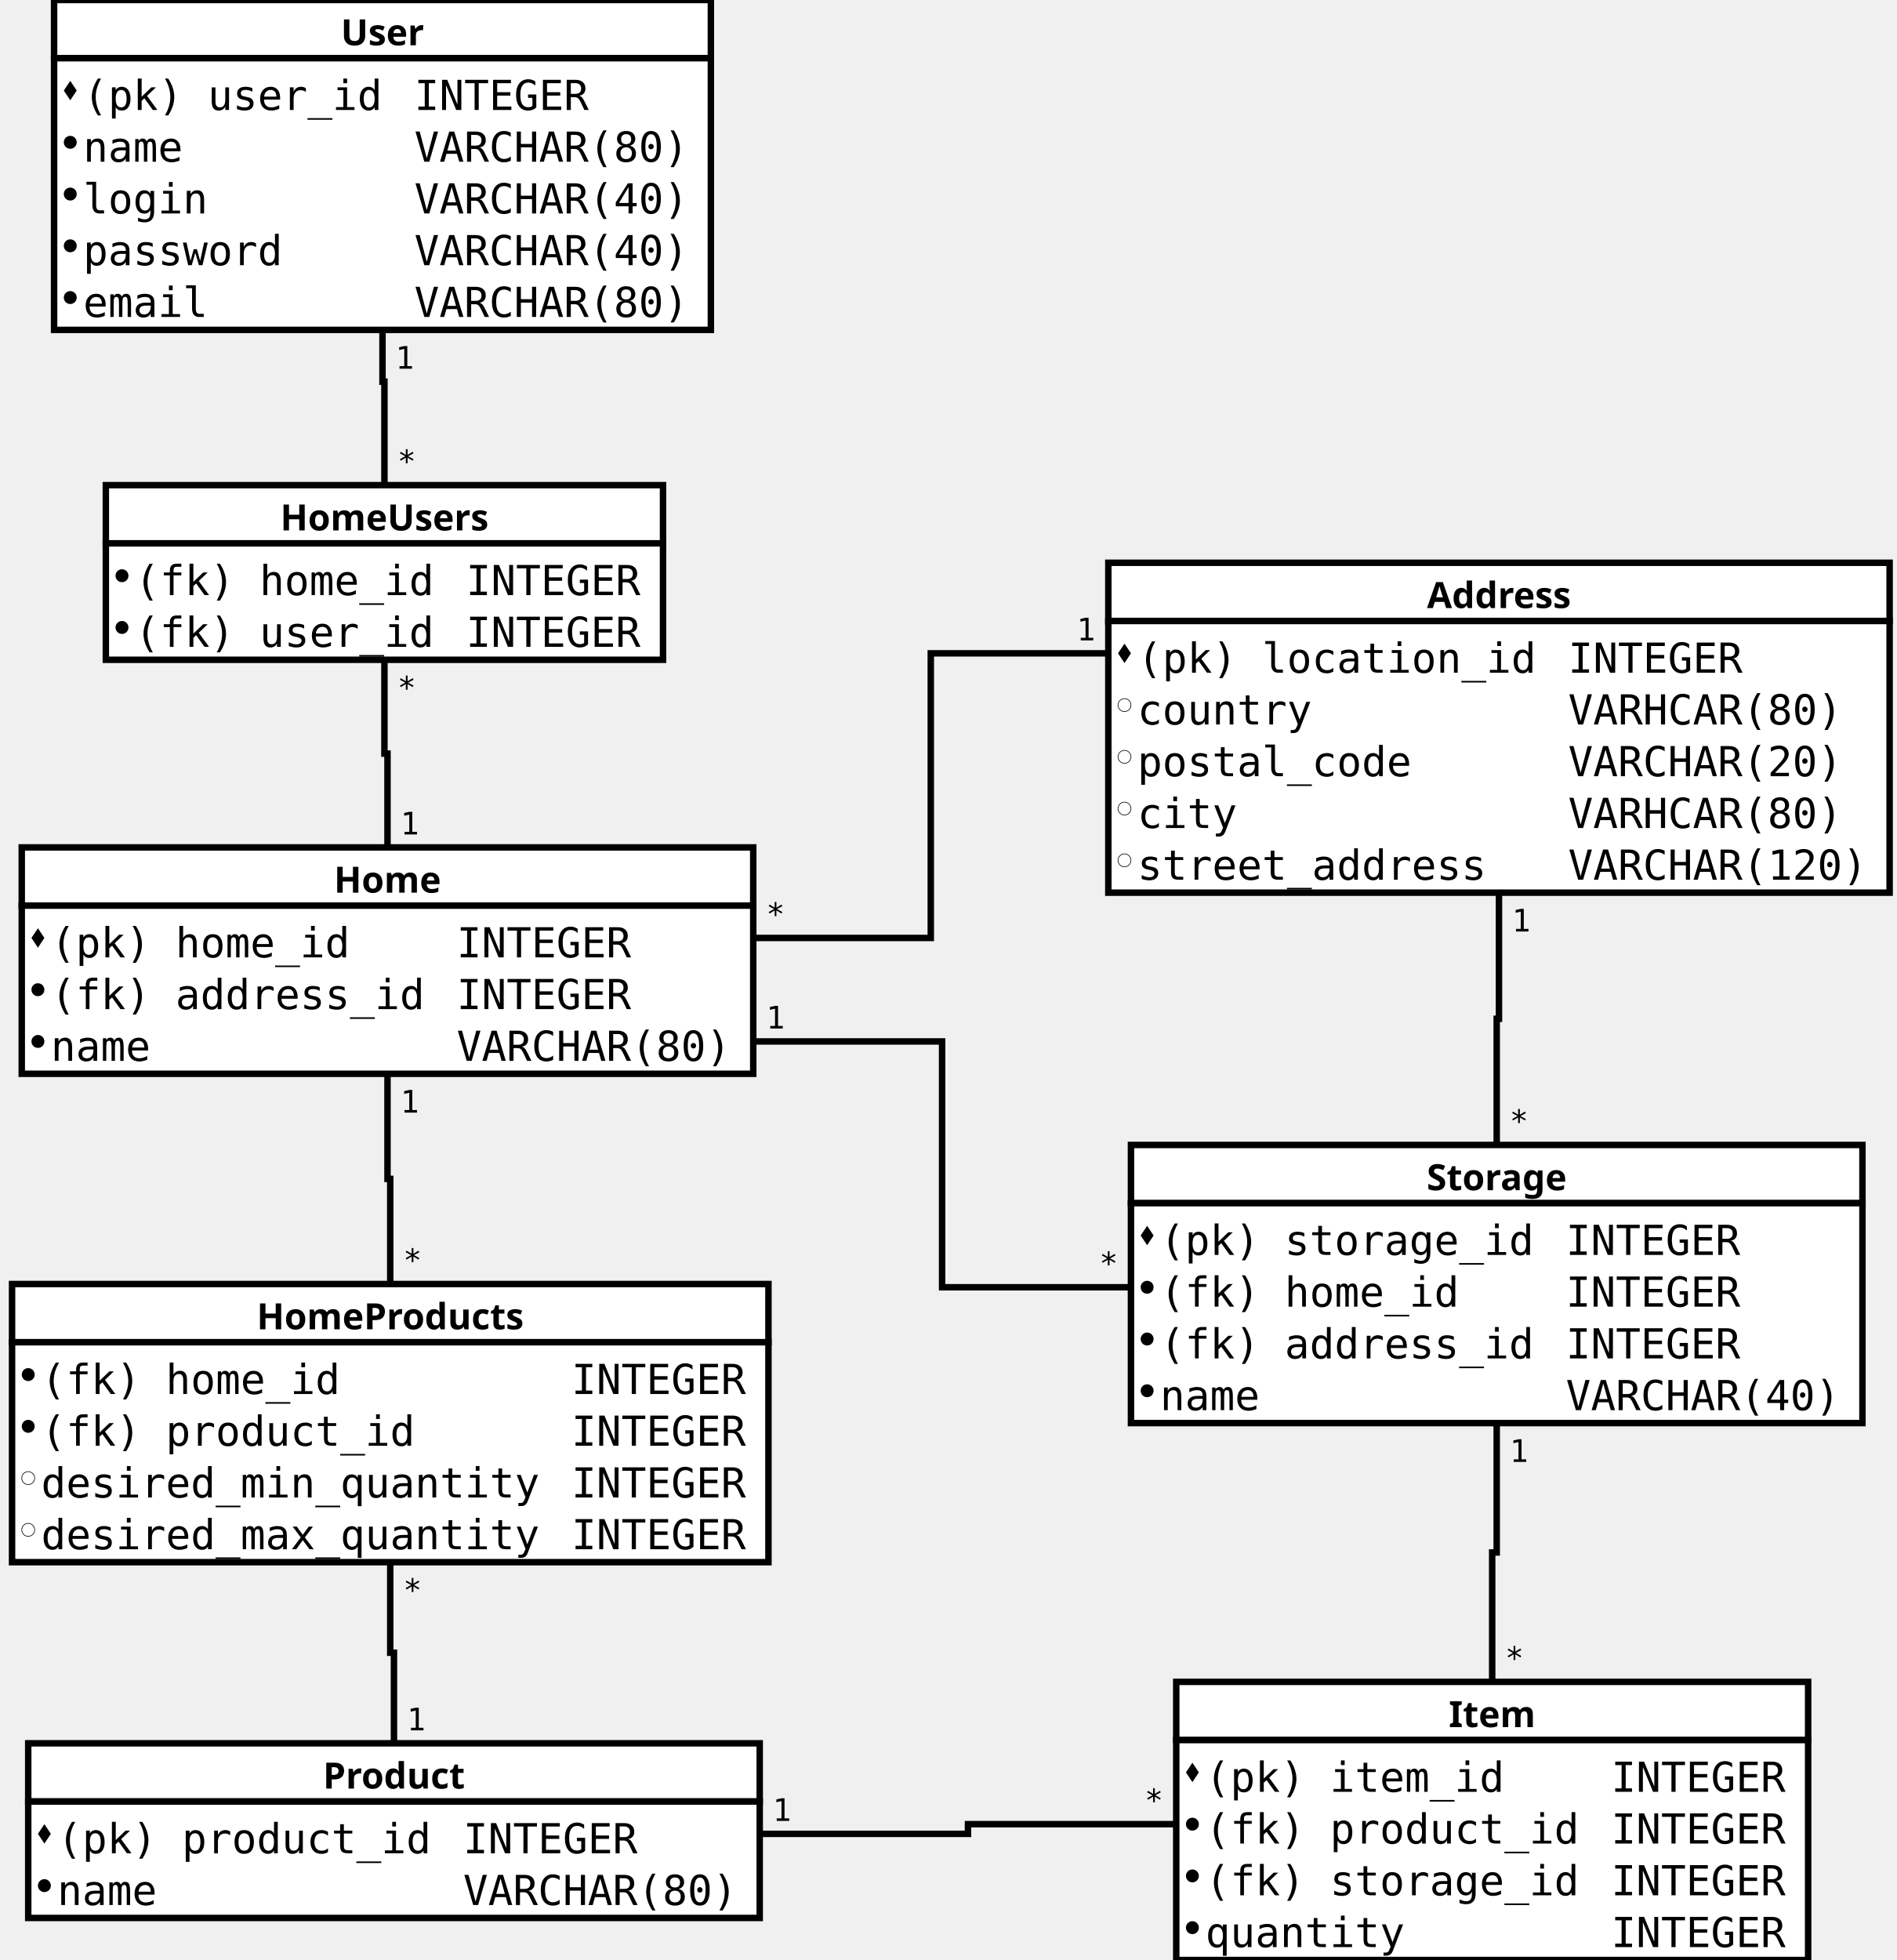
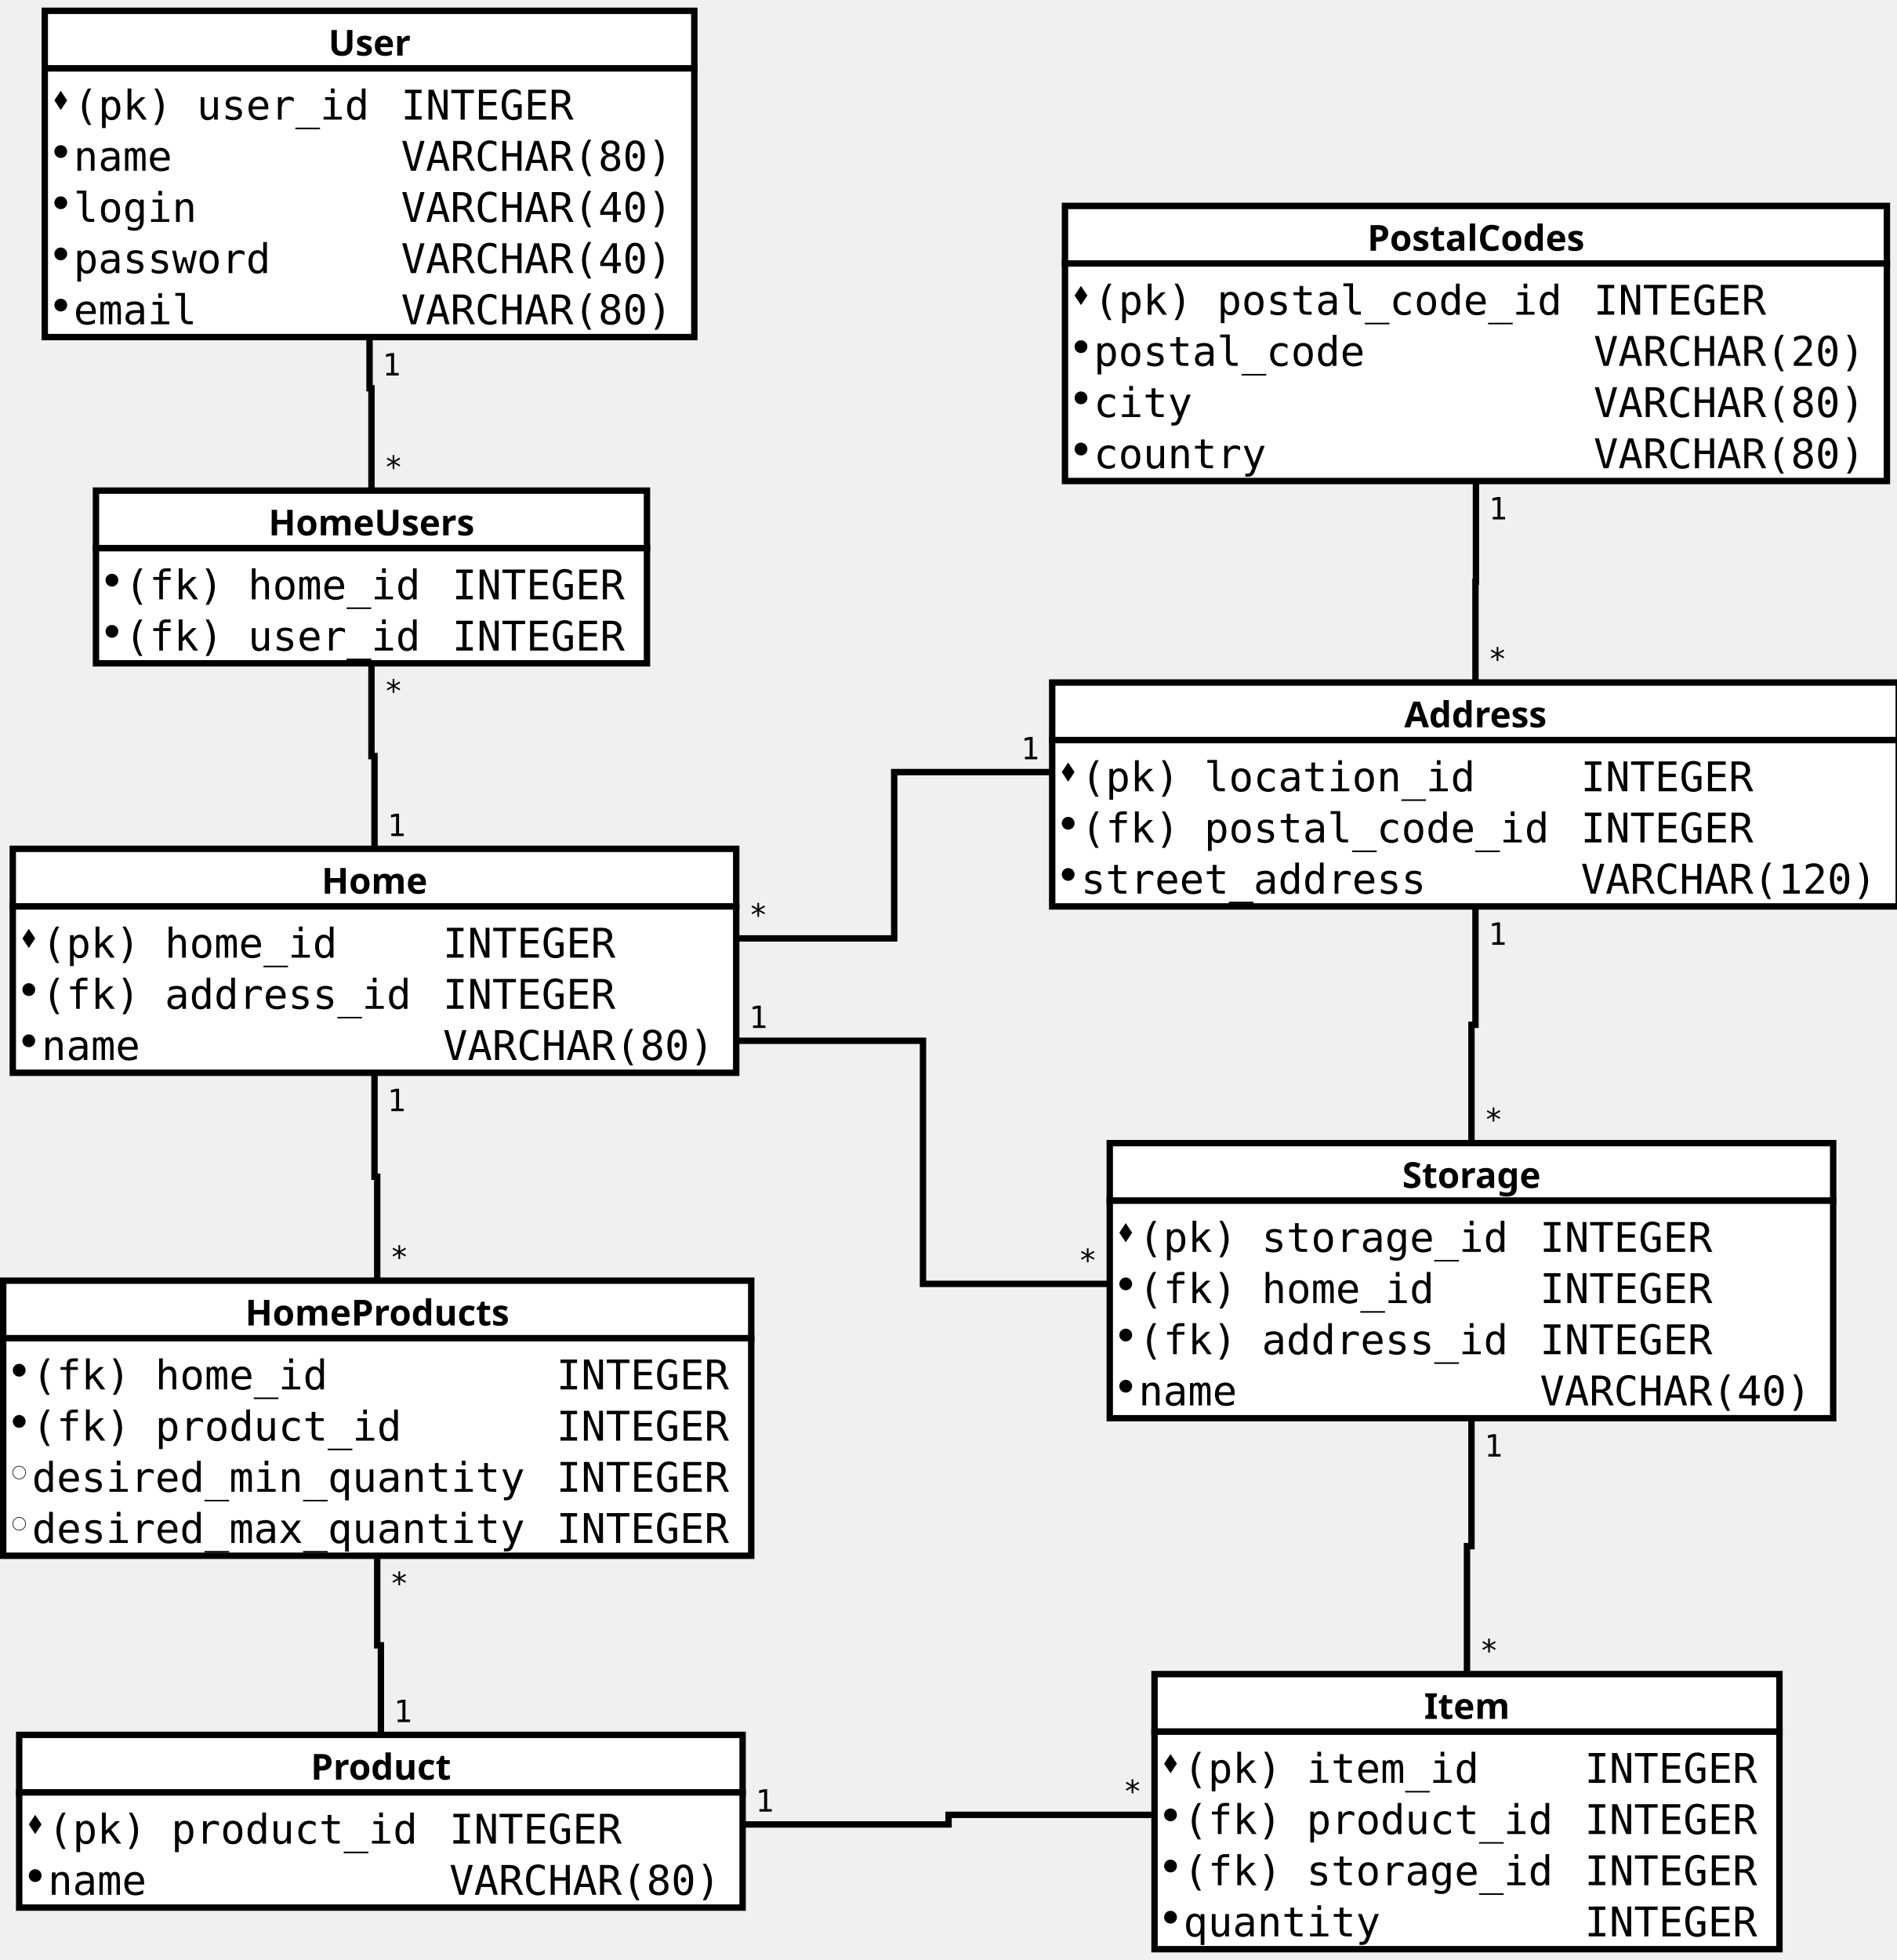
- <svg xmlns="http://www.w3.org/2000/svg" width="30cm" height="31cm" viewBox="-130 -151 581 606">
+ <svg xmlns="http://www.w3.org/2000/svg" width="30cm" height="31cm" viewBox="-130 -151 593 606">
  <g>
    <rect style="fill: #ffffff" x="-124" y="388" width="226.2" height="18" />
    <rect style="fill: none; fill-opacity:0; stroke-width: 2; stroke: #000000" x="-124" y="388" width="226.2" height="18" />
    <text font-size="11.2" style="fill: #000000;text-anchor:middle;font-family:sans-serif;font-style:normal;font-weight:700" x="-10.9" y="402">Product</text>
    <rect style="fill: #ffffff" x="-124" y="406" width="226.2" height="36" />
    <rect style="fill: none; fill-opacity:0; stroke-width: 2; stroke: #000000" x="-124" y="406" width="226.2" height="36" />
    <polygon style="fill: #000000" points="-121,416 -119,419 -117,416 -119,413 " />
    <text font-size="12.8" style="fill: #000000;text-anchor:start;font-family:monospace;font-style:normal;font-weight:normal" x="-115" y="422">(pk) product_id</text>
    <text font-size="12.8" style="fill: #000000;text-anchor:start;font-family:monospace;font-style:normal;font-weight:normal" x="10.5" y="422">INTEGER</text>
    <ellipse style="fill: #000000" cx="-119" cy="432" rx="2" ry="2" />
    <text font-size="12.8" style="fill: #000000;text-anchor:start;font-family:monospace;font-style:normal;font-weight:normal" x="-115" y="438">name</text>
    <text font-size="12.8" style="fill: #000000;text-anchor:start;font-family:monospace;font-style:normal;font-weight:normal" x="10.5" y="438">VARCHAR(80)</text>
  </g>
  <g>
    <rect style="fill: #ffffff" x="217" y="203" width="226.2" height="18" />
    <rect style="fill: none; fill-opacity:0; stroke-width: 2; stroke: #000000" x="217" y="203" width="226.2" height="18" />
    <text font-size="11.2" style="fill: #000000;text-anchor:middle;font-family:sans-serif;font-style:normal;font-weight:700" x="330.1" y="217">Storage</text>
    <rect style="fill: #ffffff" x="217" y="221" width="226.2" height="68" />
    <rect style="fill: none; fill-opacity:0; stroke-width: 2; stroke: #000000" x="217" y="221" width="226.2" height="68" />
    <polygon style="fill: #000000" points="220,231 222,234 224,231 222,228 " />
    <text font-size="12.8" style="fill: #000000;text-anchor:start;font-family:monospace;font-style:normal;font-weight:normal" x="226" y="237">(pk) storage_id</text>
    <text font-size="12.8" style="fill: #000000;text-anchor:start;font-family:monospace;font-style:normal;font-weight:normal" x="351.5" y="237">INTEGER</text>
    <ellipse style="fill: #000000" cx="222" cy="247" rx="2" ry="2" />
    <text font-size="12.8" style="fill: #000000;text-anchor:start;font-family:monospace;font-style:normal;font-weight:normal" x="226" y="253">(fk) home_id</text>
    <text font-size="12.8" style="fill: #000000;text-anchor:start;font-family:monospace;font-style:normal;font-weight:normal" x="351.5" y="253">INTEGER</text>
    <ellipse style="fill: #000000" cx="222" cy="263" rx="2" ry="2" />
    <text font-size="12.8" style="fill: #000000;text-anchor:start;font-family:monospace;font-style:normal;font-weight:normal" x="226" y="269">(fk) address_id</text>
    <text font-size="12.8" style="fill: #000000;text-anchor:start;font-family:monospace;font-style:normal;font-weight:normal" x="351.5" y="269">INTEGER</text>
    <ellipse style="fill: #000000" cx="222" cy="279" rx="2" ry="2" />
    <text font-size="12.8" style="fill: #000000;text-anchor:start;font-family:monospace;font-style:normal;font-weight:normal" x="226" y="285">name</text>
    <text font-size="12.8" style="fill: #000000;text-anchor:start;font-family:monospace;font-style:normal;font-weight:normal" x="351.5" y="285">VARCHAR(40)</text>
  </g>
  <g>
    <rect style="fill: #ffffff" x="-116" y="-151" width="203.1" height="18" />
    <rect style="fill: none; fill-opacity:0; stroke-width: 2; stroke: #000000" x="-116" y="-151" width="203.1" height="18" />
    <text font-size="11.2" style="fill: #000000;text-anchor:middle;font-family:sans-serif;font-style:normal;font-weight:700" x="-14.45" y="-137">User</text>
    <rect style="fill: #ffffff" x="-116" y="-133" width="203.1" height="84" />
    <rect style="fill: none; fill-opacity:0; stroke-width: 2; stroke: #000000" x="-116" y="-133" width="203.1" height="84" />
    <polygon style="fill: #000000" points="-113,-123 -111,-120 -109,-123 -111,-126 " />
    <text font-size="12.8" style="fill: #000000;text-anchor:start;font-family:monospace;font-style:normal;font-weight:normal" x="-107" y="-117">(pk) user_id</text>
    <text font-size="12.8" style="fill: #000000;text-anchor:start;font-family:monospace;font-style:normal;font-weight:normal" x="-4.6" y="-117">INTEGER</text>
    <ellipse style="fill: #000000" cx="-111" cy="-107" rx="2" ry="2" />
    <text font-size="12.8" style="fill: #000000;text-anchor:start;font-family:monospace;font-style:normal;font-weight:normal" x="-107" y="-101">name</text>
    <text font-size="12.8" style="fill: #000000;text-anchor:start;font-family:monospace;font-style:normal;font-weight:normal" x="-4.6" y="-101">VARCHAR(80)</text>
    <ellipse style="fill: #000000" cx="-111" cy="-91" rx="2" ry="2" />
    <text font-size="12.8" style="fill: #000000;text-anchor:start;font-family:monospace;font-style:normal;font-weight:normal" x="-107" y="-85">login</text>
    <text font-size="12.8" style="fill: #000000;text-anchor:start;font-family:monospace;font-style:normal;font-weight:normal" x="-4.6" y="-85">VARCHAR(40)</text>
    <ellipse style="fill: #000000" cx="-111" cy="-75" rx="2" ry="2" />
    <text font-size="12.8" style="fill: #000000;text-anchor:start;font-family:monospace;font-style:normal;font-weight:normal" x="-107" y="-69">password</text>
    <text font-size="12.8" style="fill: #000000;text-anchor:start;font-family:monospace;font-style:normal;font-weight:normal" x="-4.6" y="-69">VARCHAR(40)</text>
    <ellipse style="fill: #000000" cx="-111" cy="-59" rx="2" ry="2" />
    <text font-size="12.8" style="fill: #000000;text-anchor:start;font-family:monospace;font-style:normal;font-weight:normal" x="-107" y="-53">email</text>
    <text font-size="12.8" style="fill: #000000;text-anchor:start;font-family:monospace;font-style:normal;font-weight:normal" x="-4.6" y="-53">VARCHAR(80)</text>
  </g>
  <g>
-     <rect style="fill: #ffffff" x="210" y="23" width="241.6" height="18" />
-     <rect style="fill: none; fill-opacity:0; stroke-width: 2; stroke: #000000" x="210" y="23" width="241.6" height="18" />
-     <text font-size="11.2" style="fill: #000000;text-anchor:middle;font-family:sans-serif;font-style:normal;font-weight:700" x="330.8" y="37">Address</text>
-     <rect style="fill: #ffffff" x="210" y="41" width="241.6" height="84" />
-     <rect style="fill: none; fill-opacity:0; stroke-width: 2; stroke: #000000" x="210" y="41" width="241.6" height="84" />
-     <polygon style="fill: #000000" points="213,51 215,54 217,51 215,48 " />
-     <text font-size="12.8" style="fill: #000000;text-anchor:start;font-family:monospace;font-style:normal;font-weight:normal" x="219" y="57">(pk) location_id</text>
-     <text font-size="12.8" style="fill: #000000;text-anchor:start;font-family:monospace;font-style:normal;font-weight:normal" x="352.2" y="57">INTEGER</text>
-     <ellipse style="fill: none; fill-opacity:0; stroke-width: 0.2; stroke: #000000" cx="215" cy="67" rx="2" ry="2" />
-     <text font-size="12.8" style="fill: #000000;text-anchor:start;font-family:monospace;font-style:normal;font-weight:normal" x="219" y="73">country</text>
-     <text font-size="12.8" style="fill: #000000;text-anchor:start;font-family:monospace;font-style:normal;font-weight:normal" x="352.2" y="73">VARHCAR(80)</text>
-     <ellipse style="fill: none; fill-opacity:0; stroke-width: 0.2; stroke: #000000" cx="215" cy="83" rx="2" ry="2" />
-     <text font-size="12.8" style="fill: #000000;text-anchor:start;font-family:monospace;font-style:normal;font-weight:normal" x="219" y="89">postal_code</text>
-     <text font-size="12.8" style="fill: #000000;text-anchor:start;font-family:monospace;font-style:normal;font-weight:normal" x="352.2" y="89">VARCHAR(20)</text>
-     <ellipse style="fill: none; fill-opacity:0; stroke-width: 0.2; stroke: #000000" cx="215" cy="99" rx="2" ry="2" />
-     <text font-size="12.8" style="fill: #000000;text-anchor:start;font-family:monospace;font-style:normal;font-weight:normal" x="219" y="105">city</text>
-     <text font-size="12.8" style="fill: #000000;text-anchor:start;font-family:monospace;font-style:normal;font-weight:normal" x="352.2" y="105">VARHCAR(80)</text>
-     <ellipse style="fill: none; fill-opacity:0; stroke-width: 0.2; stroke: #000000" cx="215" cy="115" rx="2" ry="2" />
-     <text font-size="12.8" style="fill: #000000;text-anchor:start;font-family:monospace;font-style:normal;font-weight:normal" x="219" y="121">street_address</text>
-     <text font-size="12.8" style="fill: #000000;text-anchor:start;font-family:monospace;font-style:normal;font-weight:normal" x="352.2" y="121">VARCHAR(120)</text>
+     <rect style="fill: #ffffff" x="199" y="59" width="264.7" height="18" />
+     <rect style="fill: none; fill-opacity:0; stroke-width: 2; stroke: #000000" x="199" y="59" width="264.7" height="18" />
+     <text font-size="11.2" style="fill: #000000;text-anchor:middle;font-family:sans-serif;font-style:normal;font-weight:700" x="331.35" y="73">Address</text>
+     <rect style="fill: #ffffff" x="199" y="77" width="264.7" height="52" />
+     <rect style="fill: none; fill-opacity:0; stroke-width: 2; stroke: #000000" x="199" y="77" width="264.7" height="52" />
+     <polygon style="fill: #000000" points="202,87 204,90 206,87 204,84 " />
+     <text font-size="12.8" style="fill: #000000;text-anchor:start;font-family:monospace;font-style:normal;font-weight:normal" x="208" y="93">(pk) location_id</text>
+     <text font-size="12.8" style="fill: #000000;text-anchor:start;font-family:monospace;font-style:normal;font-weight:normal" x="364.3" y="93">INTEGER</text>
+     <ellipse style="fill: #000000" cx="204" cy="103" rx="2" ry="2" />
+     <text font-size="12.8" style="fill: #000000;text-anchor:start;font-family:monospace;font-style:normal;font-weight:normal" x="208" y="109">(fk) postal_code_id</text>
+     <text font-size="12.8" style="fill: #000000;text-anchor:start;font-family:monospace;font-style:normal;font-weight:normal" x="364.3" y="109">INTEGER</text>
+     <ellipse style="fill: #000000" cx="204" cy="119" rx="2" ry="2" />
+     <text font-size="12.8" style="fill: #000000;text-anchor:start;font-family:monospace;font-style:normal;font-weight:normal" x="208" y="125">street_address</text>
+     <text font-size="12.8" style="fill: #000000;text-anchor:start;font-family:monospace;font-style:normal;font-weight:normal" x="364.3" y="125">VARCHAR(120)</text>
  </g>
  <g>
    <rect style="fill: #ffffff" x="-126" y="111" width="226.2" height="18" />
    <rect style="fill: none; fill-opacity:0; stroke-width: 2; stroke: #000000" x="-126" y="111" width="226.2" height="18" />
    <text font-size="11.2" style="fill: #000000;text-anchor:middle;font-family:sans-serif;font-style:normal;font-weight:700" x="-12.9" y="125">Home</text>
    <rect style="fill: #ffffff" x="-126" y="129" width="226.2" height="52" />
    <rect style="fill: none; fill-opacity:0; stroke-width: 2; stroke: #000000" x="-126" y="129" width="226.2" height="52" />
    <polygon style="fill: #000000" points="-123,139 -121,142 -119,139 -121,136 " />
    <text font-size="12.8" style="fill: #000000;text-anchor:start;font-family:monospace;font-style:normal;font-weight:normal" x="-117" y="145">(pk) home_id</text>
    <text font-size="12.8" style="fill: #000000;text-anchor:start;font-family:monospace;font-style:normal;font-weight:normal" x="8.5" y="145">INTEGER</text>
    <ellipse style="fill: #000000" cx="-121" cy="155" rx="2" ry="2" />
    <text font-size="12.8" style="fill: #000000;text-anchor:start;font-family:monospace;font-style:normal;font-weight:normal" x="-117" y="161">(fk) address_id</text>
    <text font-size="12.8" style="fill: #000000;text-anchor:start;font-family:monospace;font-style:normal;font-weight:normal" x="8.5" y="161">INTEGER</text>
    <ellipse style="fill: #000000" cx="-121" cy="171" rx="2" ry="2" />
    <text font-size="12.8" style="fill: #000000;text-anchor:start;font-family:monospace;font-style:normal;font-weight:normal" x="-117" y="177">name</text>
    <text font-size="12.8" style="fill: #000000;text-anchor:start;font-family:monospace;font-style:normal;font-weight:normal" x="8.5" y="177">VARCHAR(80)</text>
  </g>
  <g>
    <rect style="fill: #ffffff" x="231" y="369" width="195.4" height="18" />
    <rect style="fill: none; fill-opacity:0; stroke-width: 2; stroke: #000000" x="231" y="369" width="195.4" height="18" />
    <text font-size="11.2" style="fill: #000000;text-anchor:middle;font-family:sans-serif;font-style:normal;font-weight:700" x="328.7" y="383">Item</text>
    <rect style="fill: #ffffff" x="231" y="387" width="195.4" height="68" />
    <rect style="fill: none; fill-opacity:0; stroke-width: 2; stroke: #000000" x="231" y="387" width="195.4" height="68" />
    <polygon style="fill: #000000" points="234,397 236,400 238,397 236,394 " />
    <text font-size="12.8" style="fill: #000000;text-anchor:start;font-family:monospace;font-style:normal;font-weight:normal" x="240" y="403">(pk) item_id</text>
    <text font-size="12.8" style="fill: #000000;text-anchor:start;font-family:monospace;font-style:normal;font-weight:normal" x="365.5" y="403">INTEGER</text>
    <ellipse style="fill: #000000" cx="236" cy="413" rx="2" ry="2" />
    <text font-size="12.8" style="fill: #000000;text-anchor:start;font-family:monospace;font-style:normal;font-weight:normal" x="240" y="419">(fk) product_id</text>
    <text font-size="12.8" style="fill: #000000;text-anchor:start;font-family:monospace;font-style:normal;font-weight:normal" x="365.5" y="419">INTEGER</text>
    <ellipse style="fill: #000000" cx="236" cy="429" rx="2" ry="2" />
    <text font-size="12.8" style="fill: #000000;text-anchor:start;font-family:monospace;font-style:normal;font-weight:normal" x="240" y="435">(fk) storage_id</text>
    <text font-size="12.8" style="fill: #000000;text-anchor:start;font-family:monospace;font-style:normal;font-weight:normal" x="365.5" y="435">INTEGER</text>
    <ellipse style="fill: #000000" cx="236" cy="445" rx="2" ry="2" />
    <text font-size="12.8" style="fill: #000000;text-anchor:start;font-family:monospace;font-style:normal;font-weight:normal" x="240" y="451">quantity</text>
    <text font-size="12.8" style="fill: #000000;text-anchor:start;font-family:monospace;font-style:normal;font-weight:normal" x="365.5" y="451">INTEGER</text>
  </g>
  <g>
    <rect style="fill: #ffffff" x="-100" y="-1" width="172.3" height="18" />
    <rect style="fill: none; fill-opacity:0; stroke-width: 2; stroke: #000000" x="-100" y="-1" width="172.3" height="18" />
    <text font-size="11.2" style="fill: #000000;text-anchor:middle;font-family:sans-serif;font-style:normal;font-weight:700" x="-13.85" y="13">HomeUsers</text>
    <rect style="fill: #ffffff" x="-100" y="17" width="172.3" height="36" />
    <rect style="fill: none; fill-opacity:0; stroke-width: 2; stroke: #000000" x="-100" y="17" width="172.3" height="36" />
    <ellipse style="fill: #000000" cx="-95" cy="27" rx="2" ry="2" />
    <text font-size="12.8" style="fill: #000000;text-anchor:start;font-family:monospace;font-style:normal;font-weight:normal" x="-91" y="33">(fk) home_id</text>
    <text font-size="12.8" style="fill: #000000;text-anchor:start;font-family:monospace;font-style:normal;font-weight:normal" x="11.4" y="33">INTEGER</text>
    <ellipse style="fill: #000000" cx="-95" cy="43" rx="2" ry="2" />
    <text font-size="12.8" style="fill: #000000;text-anchor:start;font-family:monospace;font-style:normal;font-weight:normal" x="-91" y="49">(fk) user_id</text>
    <text font-size="12.8" style="fill: #000000;text-anchor:start;font-family:monospace;font-style:normal;font-weight:normal" x="11.4" y="49">INTEGER</text>
  </g>
  <g>
    <polyline style="fill: none; fill-opacity:0; stroke-width: 2; stroke: #000000" points="-14.45,-49 -14.45,-33 -13.85,-33 -13.85,-1 " />
    <text font-size="9.6" style="fill: #000000;text-anchor:start;font-family:monospace;font-style:normal;font-weight:normal" x="-10.45" y="-37">1</text>
    <text font-size="9.6" style="fill: #000000;text-anchor:start;font-family:monospace;font-style:normal;font-weight:normal" x="-9.85" y="-5">*</text>
  </g>
  <g>
    <polyline style="fill: none; fill-opacity:0; stroke-width: 2; stroke: #000000" points="-13.85,53 -13.85,82 -12.9,82 -12.9,111 " />
    <text font-size="9.6" style="fill: #000000;text-anchor:start;font-family:monospace;font-style:normal;font-weight:normal" x="-9.85" y="65">*</text>
    <text font-size="9.6" style="fill: #000000;text-anchor:start;font-family:monospace;font-style:normal;font-weight:normal" x="-8.9" y="107">1</text>
  </g>
  <g>
    <rect style="fill: #ffffff" x="-129" y="246" width="233.9" height="18" />
    <rect style="fill: none; fill-opacity:0; stroke-width: 2; stroke: #000000" x="-129" y="246" width="233.9" height="18" />
    <text font-size="11.2" style="fill: #000000;text-anchor:middle;font-family:sans-serif;font-style:normal;font-weight:700" x="-12.05" y="260">HomeProducts</text>
    <rect style="fill: #ffffff" x="-129" y="264" width="233.9" height="68" />
    <rect style="fill: none; fill-opacity:0; stroke-width: 2; stroke: #000000" x="-129" y="264" width="233.9" height="68" />
    <ellipse style="fill: #000000" cx="-124" cy="274" rx="2" ry="2" />
    <text font-size="12.8" style="fill: #000000;text-anchor:start;font-family:monospace;font-style:normal;font-weight:normal" x="-120" y="280">(fk) home_id</text>
    <text font-size="12.8" style="fill: #000000;text-anchor:start;font-family:monospace;font-style:normal;font-weight:normal" x="44" y="280">INTEGER</text>
    <ellipse style="fill: #000000" cx="-124" cy="290" rx="2" ry="2" />
    <text font-size="12.8" style="fill: #000000;text-anchor:start;font-family:monospace;font-style:normal;font-weight:normal" x="-120" y="296">(fk) product_id</text>
    <text font-size="12.8" style="fill: #000000;text-anchor:start;font-family:monospace;font-style:normal;font-weight:normal" x="44" y="296">INTEGER</text>
    <ellipse style="fill: none; fill-opacity:0; stroke-width: 0.2; stroke: #000000" cx="-124" cy="306" rx="2" ry="2" />
    <text font-size="12.8" style="fill: #000000;text-anchor:start;font-family:monospace;font-style:normal;font-weight:normal" x="-120" y="312">desired_min_quantity</text>
    <text font-size="12.8" style="fill: #000000;text-anchor:start;font-family:monospace;font-style:normal;font-weight:normal" x="44" y="312">INTEGER</text>
    <ellipse style="fill: none; fill-opacity:0; stroke-width: 0.2; stroke: #000000" cx="-124" cy="322" rx="2" ry="2" />
    <text font-size="12.8" style="fill: #000000;text-anchor:start;font-family:monospace;font-style:normal;font-weight:normal" x="-120" y="328">desired_max_quantity</text>
    <text font-size="12.8" style="fill: #000000;text-anchor:start;font-family:monospace;font-style:normal;font-weight:normal" x="44" y="328">INTEGER</text>
  </g>
  <g>
    <polyline style="fill: none; fill-opacity:0; stroke-width: 2; stroke: #000000" points="-12.9,181 -12.9,213.5 -12.05,213.5 -12.05,246 " />
    <text font-size="9.6" style="fill: #000000;text-anchor:start;font-family:monospace;font-style:normal;font-weight:normal" x="-8.9" y="193">1</text>
    <text font-size="9.6" style="fill: #000000;text-anchor:start;font-family:monospace;font-style:normal;font-weight:normal" x="-8.05" y="242">*</text>
  </g>
  <g>
    <polyline style="fill: none; fill-opacity:0; stroke-width: 2; stroke: #000000" points="-12.05,332 -12.05,360 -10.9,360 -10.9,388 " />
    <text font-size="9.6" style="fill: #000000;text-anchor:start;font-family:monospace;font-style:normal;font-weight:normal" x="-8.05" y="344">*</text>
    <text font-size="9.6" style="fill: #000000;text-anchor:start;font-family:monospace;font-style:normal;font-weight:normal" x="-6.9" y="384">1</text>
  </g>
  <g>
    <polyline style="fill: none; fill-opacity:0; stroke-width: 2; stroke: #000000" points="100.2,171 158.6,171 158.6,247 217,247 " />
    <text font-size="9.6" style="fill: #000000;text-anchor:start;font-family:monospace;font-style:normal;font-weight:normal" x="104.2" y="167">1</text>
    <text font-size="9.6" style="fill: #000000;text-anchor:end;font-family:monospace;font-style:normal;font-weight:normal" x="213" y="243">*</text>
  </g>
  <g>
    <polyline style="fill: none; fill-opacity:0; stroke-width: 2; stroke: #000000" points="330.1,289 330.1,329 328.7,329 328.7,369 " />
    <text font-size="9.6" style="fill: #000000;text-anchor:start;font-family:monospace;font-style:normal;font-weight:normal" x="334.1" y="301">1</text>
    <text font-size="9.6" style="fill: #000000;text-anchor:start;font-family:monospace;font-style:normal;font-weight:normal" x="332.7" y="365">*</text>
  </g>
  <g>
    <polyline style="fill: none; fill-opacity:0; stroke-width: 2; stroke: #000000" points="102.2,416 166.6,416 166.6,413 231,413 " />
    <text font-size="9.6" style="fill: #000000;text-anchor:start;font-family:monospace;font-style:normal;font-weight:normal" x="106.2" y="412">1</text>
    <text font-size="9.6" style="fill: #000000;text-anchor:end;font-family:monospace;font-style:normal;font-weight:normal" x="227" y="409">*</text>
  </g>
  <g>
-     <polyline style="fill: none; fill-opacity:0; stroke-width: 2; stroke: #000000" points="100.2,139 155.1,139 155.1,51 210,51 " />
+     <polyline style="fill: none; fill-opacity:0; stroke-width: 2; stroke: #000000" points="100.2,139 149.6,139 149.6,87 199,87 " />
    <text font-size="9.6" style="fill: #000000;text-anchor:start;font-family:monospace;font-style:normal;font-weight:normal" x="104.2" y="135">*</text>
-     <text font-size="9.6" style="fill: #000000;text-anchor:end;font-family:monospace;font-style:normal;font-weight:normal" x="206" y="47">1</text>
-   </g>
-   <g>
-     <polyline style="fill: none; fill-opacity:0; stroke-width: 2; stroke: #000000" points="330.8,125 330.8,164 330.1,164 330.1,203 " />
-     <text font-size="9.6" style="fill: #000000;text-anchor:start;font-family:monospace;font-style:normal;font-weight:normal" x="334.8" y="137">1</text>
+     <text font-size="9.6" style="fill: #000000;text-anchor:end;font-family:monospace;font-style:normal;font-weight:normal" x="195" y="83">1</text>
+   </g>
+   <g>
+     <polyline style="fill: none; fill-opacity:0; stroke-width: 2; stroke: #000000" points="331.35,129 331.35,166 330.1,166 330.1,203 " />
+     <text font-size="9.6" style="fill: #000000;text-anchor:start;font-family:monospace;font-style:normal;font-weight:normal" x="335.35" y="141">1</text>
    <text font-size="9.6" style="fill: #000000;text-anchor:start;font-family:monospace;font-style:normal;font-weight:normal" x="334.1" y="199">*</text>
  </g>
+   <g>
+     <rect style="fill: #ffffff" x="203" y="-90" width="257" height="18" />
+     <rect style="fill: none; fill-opacity:0; stroke-width: 2; stroke: #000000" x="203" y="-90" width="257" height="18" />
+     <text font-size="11.2" style="fill: #000000;text-anchor:middle;font-family:sans-serif;font-style:normal;font-weight:700" x="331.5" y="-76">PostalCodes</text>
+     <rect style="fill: #ffffff" x="203" y="-72" width="257" height="68" />
+     <rect style="fill: none; fill-opacity:0; stroke-width: 2; stroke: #000000" x="203" y="-72" width="257" height="68" />
+     <polygon style="fill: #000000" points="206,-62 208,-59 210,-62 208,-65 " />
+     <text font-size="12.8" style="fill: #000000;text-anchor:start;font-family:monospace;font-style:normal;font-weight:normal" x="212" y="-56">(pk) postal_code_id</text>
+     <text font-size="12.8" style="fill: #000000;text-anchor:start;font-family:monospace;font-style:normal;font-weight:normal" x="368.3" y="-56">INTEGER</text>
+     <ellipse style="fill: #000000" cx="208" cy="-46" rx="2" ry="2" />
+     <text font-size="12.8" style="fill: #000000;text-anchor:start;font-family:monospace;font-style:normal;font-weight:normal" x="212" y="-40">postal_code</text>
+     <text font-size="12.8" style="fill: #000000;text-anchor:start;font-family:monospace;font-style:normal;font-weight:normal" x="368.3" y="-40">VARCHAR(20)</text>
+     <ellipse style="fill: #000000" cx="208" cy="-30" rx="2" ry="2" />
+     <text font-size="12.8" style="fill: #000000;text-anchor:start;font-family:monospace;font-style:normal;font-weight:normal" x="212" y="-24">city</text>
+     <text font-size="12.8" style="fill: #000000;text-anchor:start;font-family:monospace;font-style:normal;font-weight:normal" x="368.3" y="-24">VARCHAR(80)</text>
+     <ellipse style="fill: #000000" cx="208" cy="-14" rx="2" ry="2" />
+     <text font-size="12.8" style="fill: #000000;text-anchor:start;font-family:monospace;font-style:normal;font-weight:normal" x="212" y="-8">country</text>
+     <text font-size="12.8" style="fill: #000000;text-anchor:start;font-family:monospace;font-style:normal;font-weight:normal" x="368.3" y="-8">VARCHAR(80)</text>
+   </g>
+   <g>
+     <polyline style="fill: none; fill-opacity:0; stroke-width: 2; stroke: #000000" points="331.5,-4 331.5,27.5 331.35,27.5 331.35,59 " />
+     <text font-size="9.6" style="fill: #000000;text-anchor:start;font-family:monospace;font-style:normal;font-weight:normal" x="335.5" y="8">1</text>
+     <text font-size="9.6" style="fill: #000000;text-anchor:start;font-family:monospace;font-style:normal;font-weight:normal" x="335.35" y="55">*</text>
+   </g>
</svg>
